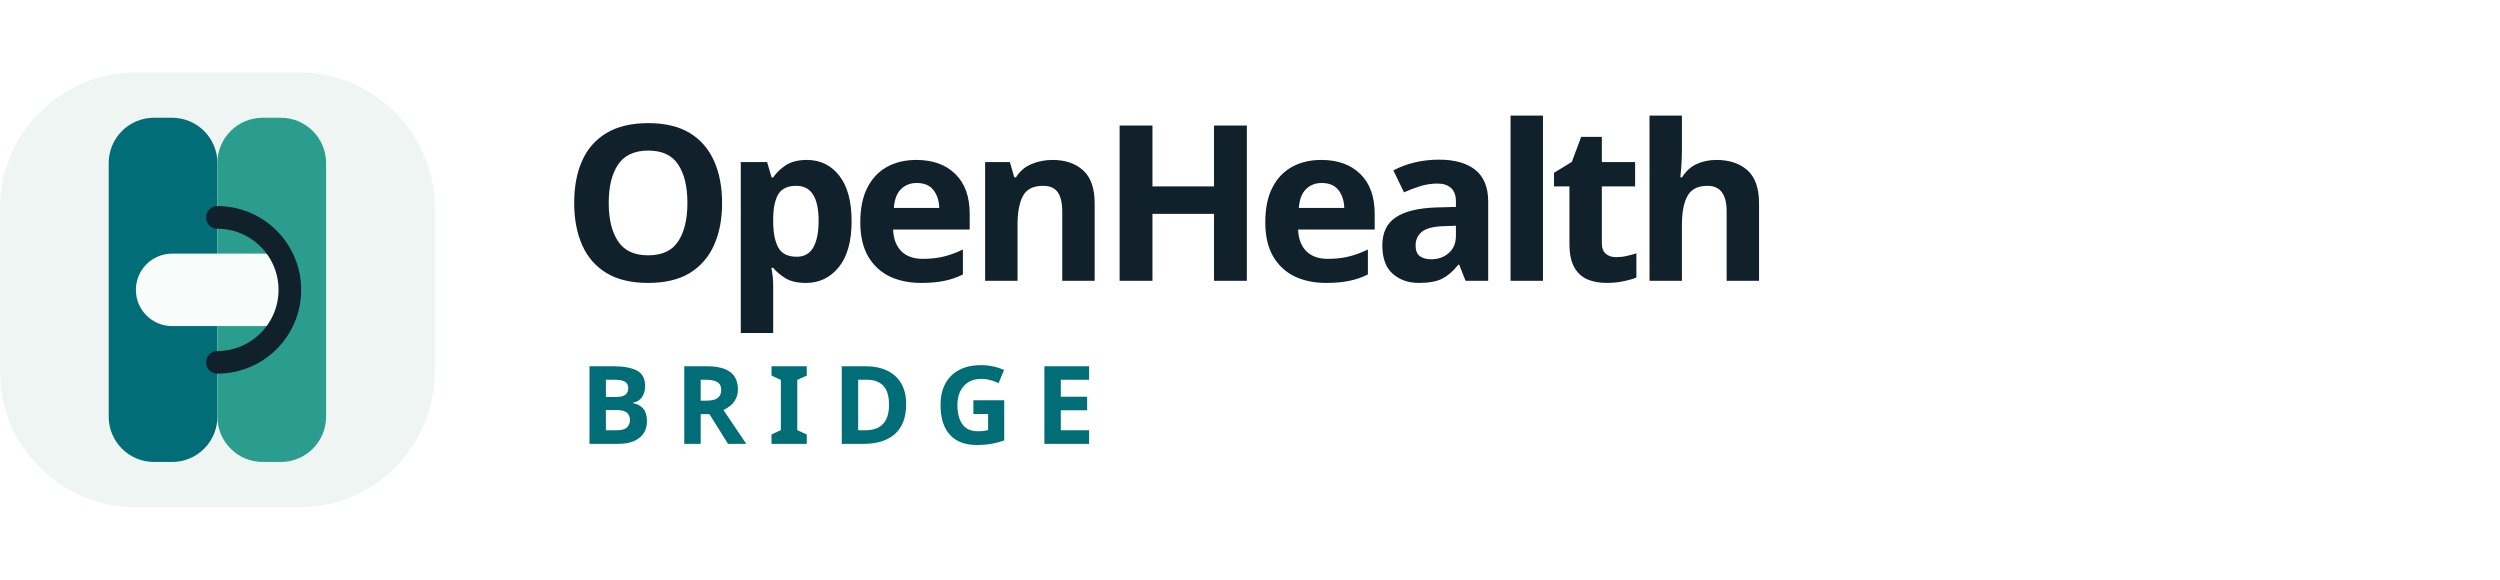
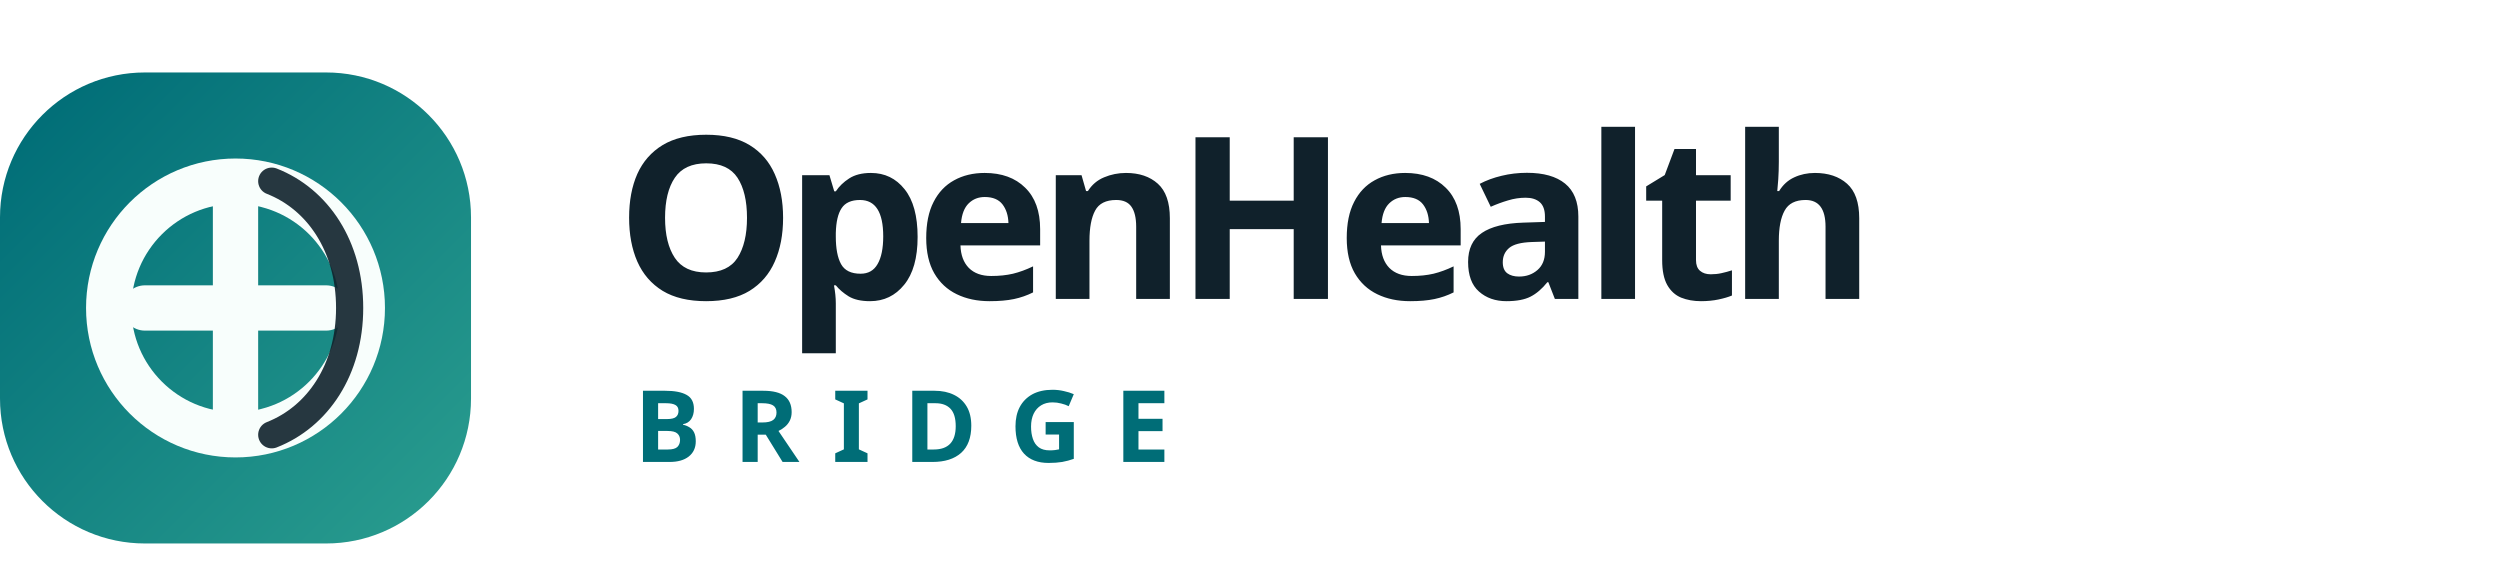
<svg xmlns="http://www.w3.org/2000/svg" width="276" height="64" viewBox="0 0 276 64" fill="none" role="img" aria-labelledby="title desc">
-   <g>
-     <rect width="48" height="48" x="0" y="8" rx="15" fill="#EEF5F3" />
-     <path d="M12 18C12 15.239 14.239 13 17 13H19C21.761 13 24 15.239 24 18V46C24 48.761 21.761 51 19 51H17C14.239 51 12 48.761 12 46V18Z" fill="#006D77" />
-     <path d="M24 18C24 15.239 26.239 13 29 13H31C33.761 13 36 15.239 36 18V46C36 48.761 33.761 51 31 51H29C26.239 51 24 48.761 24 46V18Z" fill="#2A9D8F" />
-     <path d="M15 32C15 29.791 16.791 28 19 28H29C31.209 28 33 29.791 33 32C33 34.209 31.209 36 29 36H19C16.791 36 15 34.209 15 32Z" fill="#F8FCFB" />
-     <path d="M24 24C28.418 24 32 27.582 32 32C32 36.418 28.418 40 24 40" stroke="#10212B" stroke-width="2.5" stroke-linecap="round" />
-   </g>
-   <text x="62" y="31" fill="#10212B" font-family="Aptos Display, Bahnschrift, Trebuchet MS, sans-serif" font-size="24" font-weight="800" letter-spacing="-1.2">OpenHealth</text>
-   <text x="64" y="49" fill="#006D77" font-family="Aptos, Segoe UI, sans-serif" font-size="12" font-weight="800" letter-spacing="2.4">BRIDGE</text>
+   <defs>
+     <linearGradient id="g" x1="4" y1="10" x2="52" y2="58" gradientUnits="userSpaceOnUse">
+       <stop stop-color="#006D77" />
+       <stop offset="1" stop-color="#2A9D8F" />
+     </linearGradient>
+   </defs>
+   <rect x="0" y="8" width="52" height="52" rx="16" fill="url(#g)" />
+   <path d="M12 34C12 26.268 18.268 20 26 20C33.732 20 40 26.268 40 34C40 41.732 33.732 48 26 48C18.268 48 12 41.732 12 34Z" stroke="#F8FEFC" stroke-width="5" />
+   <path d="M26 21V47" stroke="#F8FEFC" stroke-width="5" stroke-linecap="round" />
+   <path d="M16 34H36" stroke="#F8FEFC" stroke-width="5" stroke-linecap="round" />
+   <path d="M30 20C35.1 22 38.6 27.2 38.6 34C38.6 40.8 35.1 46 30 48" stroke="#10212B" stroke-width="3" stroke-linecap="round" opacity=".9" />
+   <text x="68" y="33" fill="#10212B" font-family="Aptos Display, Bahnschrift, Trebuchet MS, sans-serif" font-size="25" font-weight="900" letter-spacing="-1.3">OpenHealth</text>
+   <text x="70" y="51" fill="#006D77" font-family="Aptos, Segoe UI, sans-serif" font-size="11" font-weight="900" letter-spacing="3.6">BRIDGE</text>
</svg>
